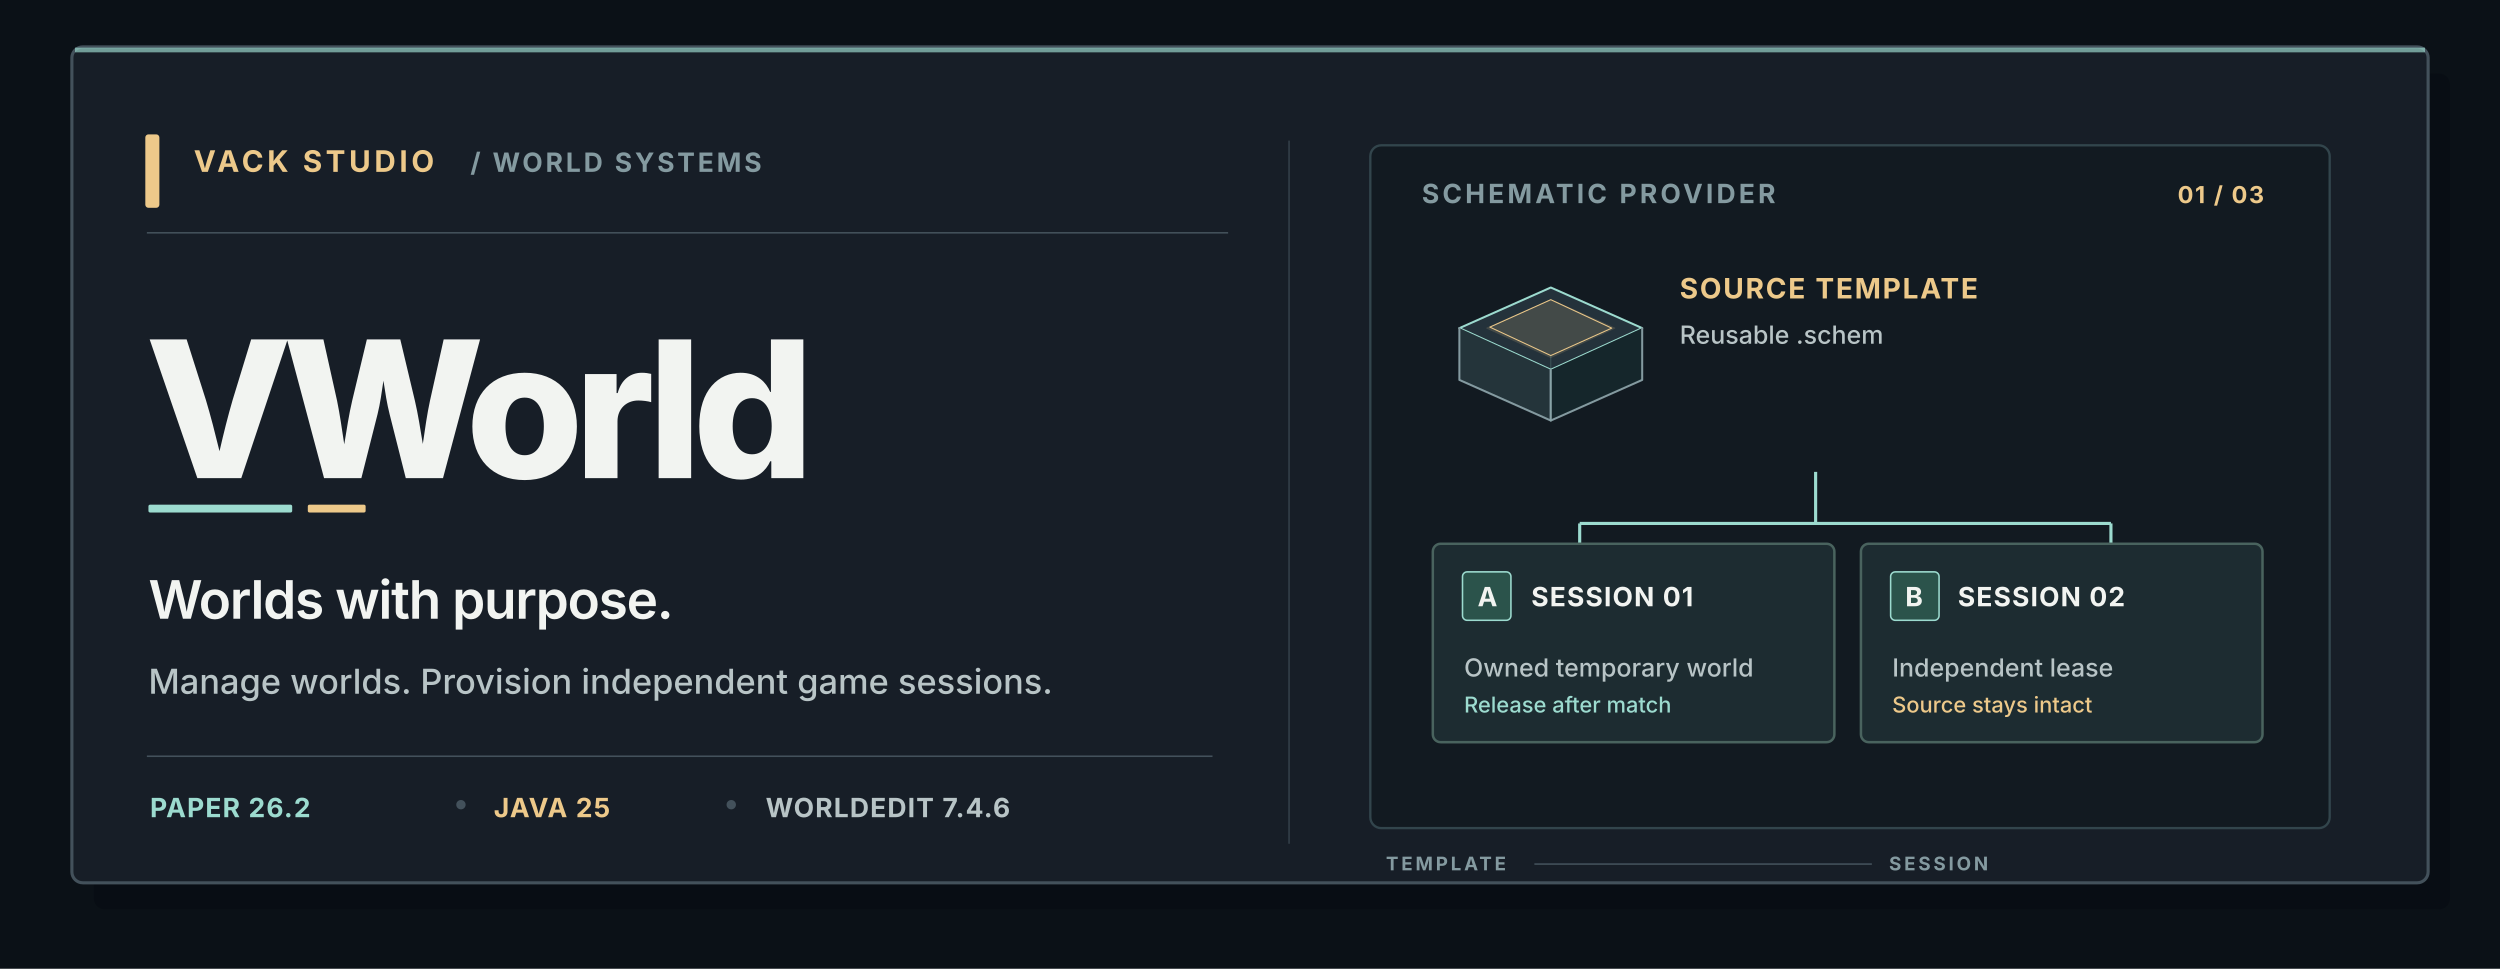
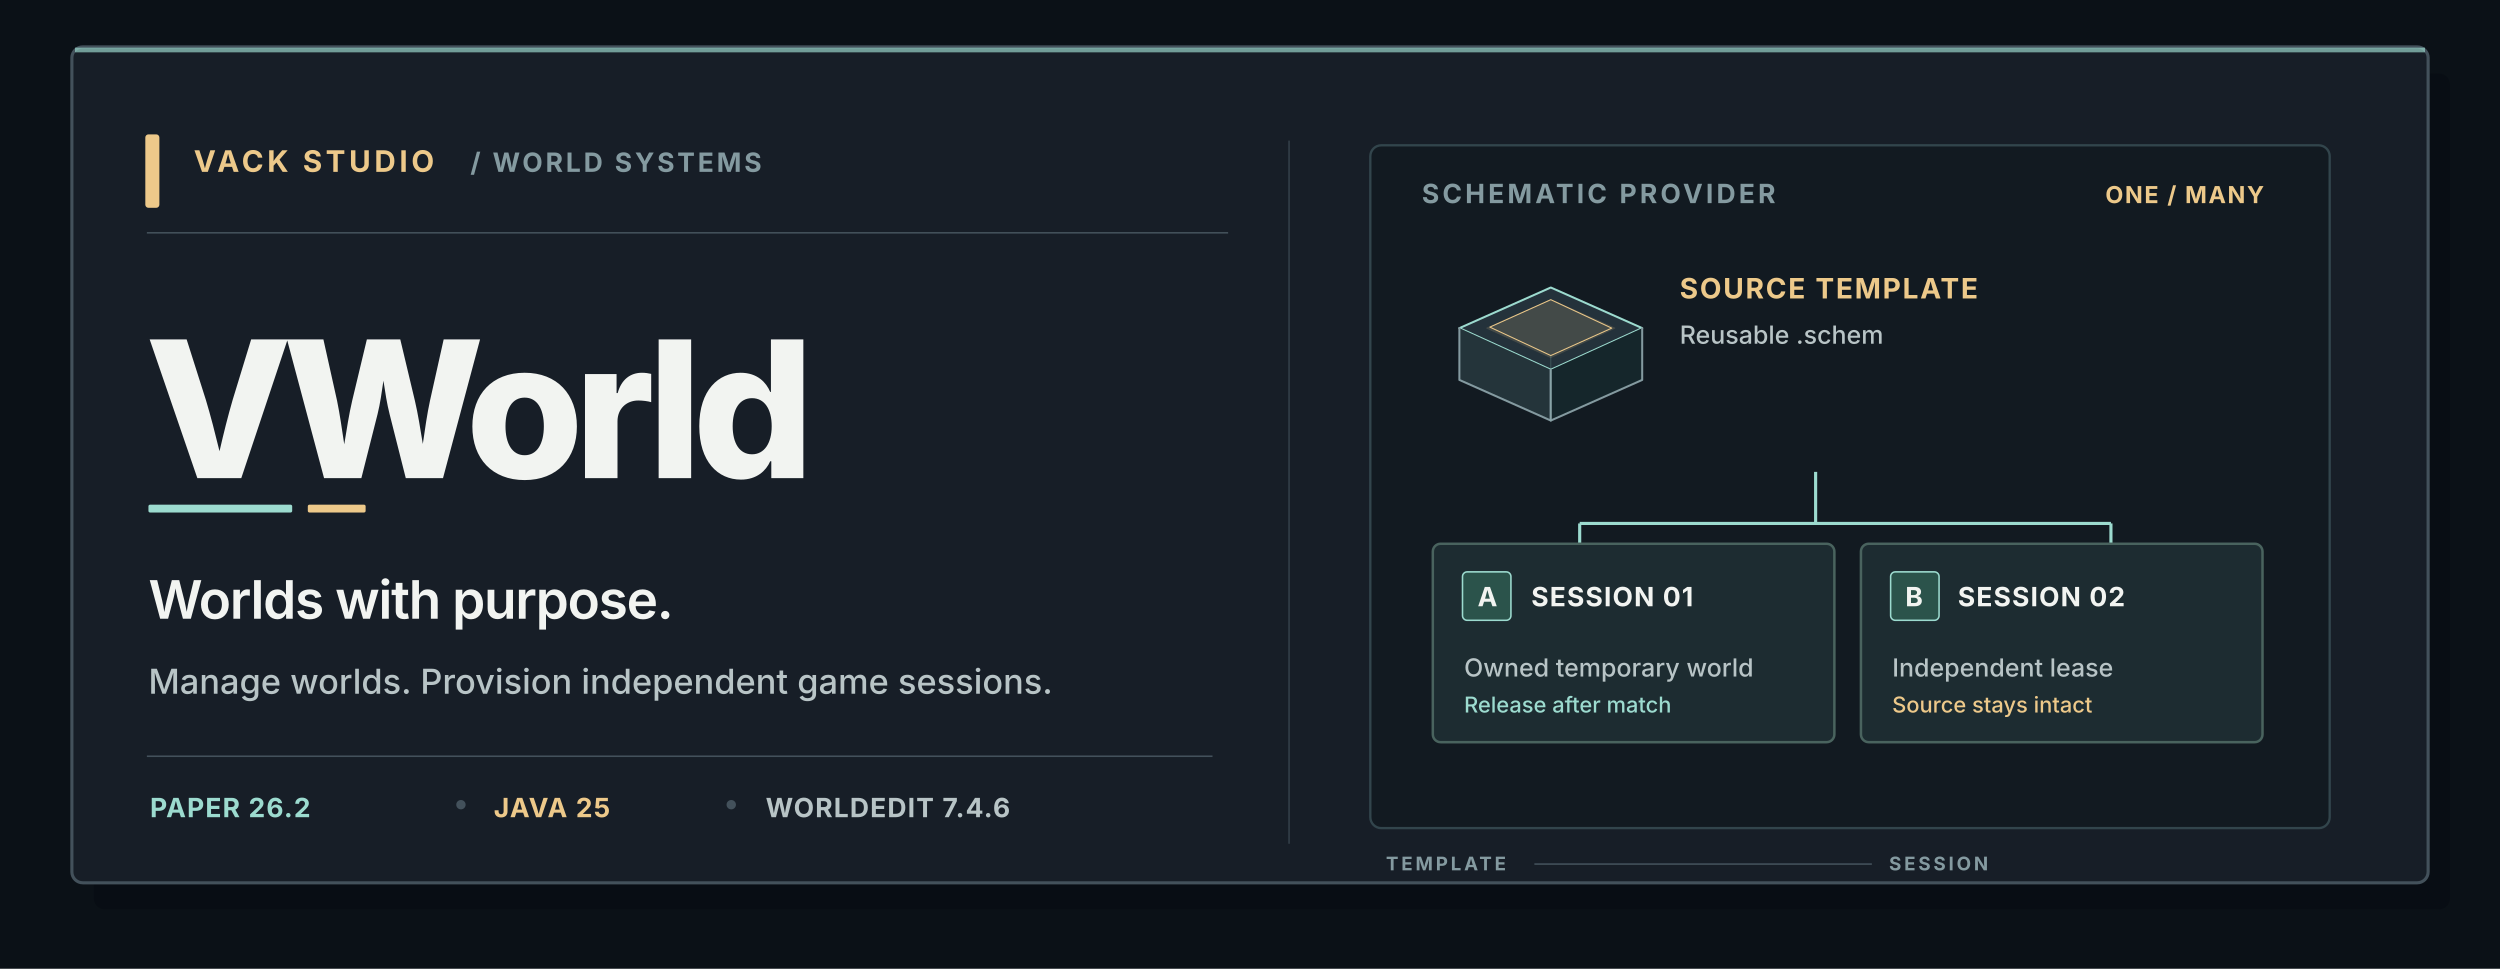
<svg xmlns="http://www.w3.org/2000/svg" width="1600" height="620" viewBox="0 0 1600 620" role="img" aria-labelledby="title desc">
  <rect x="0" y="0" width="1600" height="620" rx="0" fill="#0B1117" />
  <rect x="60" y="47" width="1508" height="535" rx="7" fill="#070C12" opacity=".7" />
  <rect x="46" y="30" width="1508" height="535" rx="7" fill="#171E27" stroke="#43515B" stroke-width="2" />
  <line x1="48" y1="32" x2="1552" y2="32" stroke="#9CDBCF" stroke-width="3" opacity=".67" />
  <rect x="93" y="86" width="9" height="47" rx="2" fill="#EDC98A" />
  <text x="124" y="110" font-family="Inter, Arial, Helvetica, sans-serif" font-size="19" font-weight="750" fill="#EDC98A" letter-spacing="2.3">VACK STUDIO</text>
  <text x="301" y="110" font-family="Inter, Arial, Helvetica, sans-serif" font-size="17" font-weight="650" fill="#849AA0" letter-spacing="1.8">/   WORLD SYSTEMS</text>
  <line x1="94" y1="149" x2="786" y2="149" stroke="#43515B" stroke-width="1" />
  <text x="93" y="306" font-family="Inter, Arial, Helvetica, sans-serif" font-size="122" font-weight="790" fill="#F2F4F1" letter-spacing="-6">VWorld</text>
  <rect x="95" y="323" width="92" height="5" rx="1" fill="#9CDBCF" />
  <rect x="197" y="323" width="37" height="5" rx="1" fill="#EDC98A" />
  <text x="95" y="396" font-family="Inter, Arial, Helvetica, sans-serif" font-size="34" font-weight="590" fill="#F2F4F1" letter-spacing="-0.8">Worlds with purpose.</text>
  <text x="95" y="444" font-family="Inter, Arial, Helvetica, sans-serif" font-size="22" font-weight="450" fill="#B8C4C6">Manage worlds. Provision independent game sessions.</text>
  <line x1="94" y1="484" x2="776" y2="484" stroke="#43515B" stroke-width="1" />
  <text x="96" y="523" font-family="Inter, Arial, Helvetica, sans-serif" font-size="17" font-weight="730" fill="#9CDBCF" letter-spacing="0.7">PAPER 26.2</text>
  <circle cx="295" cy="515" r="3" fill="#43515B" />
  <text x="316" y="523" font-family="Inter, Arial, Helvetica, sans-serif" font-size="17" font-weight="730" fill="#EDC98A" letter-spacing="0.7">JAVA 25</text>
  <circle cx="468" cy="515" r="3" fill="#43515B" />
  <text x="490" y="523" font-family="Inter, Arial, Helvetica, sans-serif" font-size="17" font-weight="700" fill="#B8C4C6" letter-spacing="0.7">WORLDEDIT 7.4.6</text>
  <line x1="825" y1="90" x2="825" y2="540" stroke="#43515B" stroke-width="1" opacity=".65" />
  <rect x="877" y="93" width="614" height="437" rx="7" fill="#121A21" stroke="#32454C" stroke-width="1.5" />
  <text x="910" y="130" font-family="Inter, Arial, Helvetica, sans-serif" font-size="17" font-weight="750" fill="#849AA0" letter-spacing="2">SCHEMATIC PROVIDER</text>
-   <text x="1449" y="130" font-family="Inter, Arial, Helvetica, sans-serif" font-size="15" font-weight="700" fill="#EDC98A" letter-spacing="1" text-anchor="end">01  /  03</text>
+   <text x="1449" y="130" font-family="Inter, Arial, Helvetica, sans-serif" font-size="15" font-weight="700" fill="#EDC98A" letter-spacing="1" text-anchor="end">ONE  /  MANY</text>
  <g transform="translate(934 210) scale(0.65)">
    <path d="M0 0 L90 -40 L180 0 L90 41 Z" fill="#24323B" stroke="#9CDBCF" stroke-width="2" stroke-linejoin="round" stroke-linecap="round" />
    <path d="M0 0 L0 51 L90 91 L90 41" fill="#24343A" stroke="#849AA0" stroke-width="2" stroke-linejoin="round" stroke-linecap="round" />
    <path d="M90 41 L90 91 L180 51 L180 0" fill="#15262B" stroke="#849AA0" stroke-width="2" stroke-linejoin="round" stroke-linecap="round" />
    <path d="M27 0 L90 -28 L153 0 L90 29 Z" fill="#EDC98A" stroke="#EDC98A" stroke-width="1" stroke-linejoin="round" stroke-linecap="round" opacity=".16" />
    <path d="M30 -1 L90 -28 L150 0 L90 27 Z" fill="none" stroke="#EDC98A" stroke-width="1" stroke-linejoin="round" stroke-linecap="round" />
    <path d="M90 27 L90 91" fill="none" stroke="#9CDBCF" stroke-width="1" stroke-linejoin="round" stroke-linecap="round" opacity=".2" />
  </g>
  <text x="1075" y="191" font-family="Inter, Arial, Helvetica, sans-serif" font-size="18" font-weight="730" fill="#EDC98A" letter-spacing="1.1">SOURCE TEMPLATE</text>
  <text x="1075" y="220" font-family="Inter, Arial, Helvetica, sans-serif" font-size="16" font-weight="470" fill="#B8C4C6">Reusable .schem</text>
  <line x1="1162" y1="302" x2="1162" y2="335" stroke="#9CDBCF" stroke-width="2" />
  <line x1="1011" y1="335" x2="1351" y2="335" stroke="#9CDBCF" stroke-width="2" />
  <line x1="1011" y1="335" x2="1011" y2="349" stroke="#9CDBCF" stroke-width="2" />
  <line x1="1351" y1="335" x2="1351" y2="349" stroke="#9CDBCF" stroke-width="2" />
  <rect x="917" y="348" width="257" height="127" rx="5" fill="#1D2C31" stroke="#49635E" stroke-width="1.6" />
  <rect x="1191" y="348" width="257" height="127" rx="5" fill="#1D2C31" stroke="#49635E" stroke-width="1.6" />
  <rect x="936" y="366" width="31" height="31" rx="3" fill="#2B534B" stroke="#9CDBCF" stroke-width="1" />
  <text x="952" y="388" font-family="Inter, Arial, Helvetica, sans-serif" font-size="17" font-weight="750" fill="#F2F4F1" text-anchor="middle">A</text>
  <rect x="1210" y="366" width="31" height="31" rx="3" fill="#2B534B" stroke="#9CDBCF" stroke-width="1" />
  <text x="1225" y="388" font-family="Inter, Arial, Helvetica, sans-serif" font-size="17" font-weight="750" fill="#F2F4F1" text-anchor="middle">B</text>
  <text x="980" y="388" font-family="Inter, Arial, Helvetica, sans-serif" font-size="17" font-weight="730" fill="#F2F4F1" letter-spacing="0.7">SESSION 01</text>
  <text x="1253" y="388" font-family="Inter, Arial, Helvetica, sans-serif" font-size="17" font-weight="730" fill="#F2F4F1" letter-spacing="0.7">SESSION 02</text>
  <text x="937" y="433" font-family="Inter, Arial, Helvetica, sans-serif" font-size="16" font-weight="450" fill="#B8C4C6">Owned temporary world</text>
  <text x="1211" y="433" font-family="Inter, Arial, Helvetica, sans-serif" font-size="16" font-weight="450" fill="#B8C4C6">Independent lease</text>
  <text x="937" y="456" font-family="Inter, Arial, Helvetica, sans-serif" font-size="14" font-weight="500" fill="#9CDBCF">Release after match</text>
  <text x="1211" y="456" font-family="Inter, Arial, Helvetica, sans-serif" font-size="14" font-weight="500" fill="#EDC98A">Source stays intact</text>
  <text x="887" y="557" font-family="Inter, Arial, Helvetica, sans-serif" font-size="12" font-weight="720" fill="#849AA0" letter-spacing="1.8">TEMPLATE</text>
  <line x1="982" y1="553" x2="1198" y2="553" stroke="#43515B" stroke-width="1" />
  <text x="1209" y="557" font-family="Inter, Arial, Helvetica, sans-serif" font-size="12" font-weight="720" fill="#849AA0" letter-spacing="1.8">SESSION</text>
</svg>
